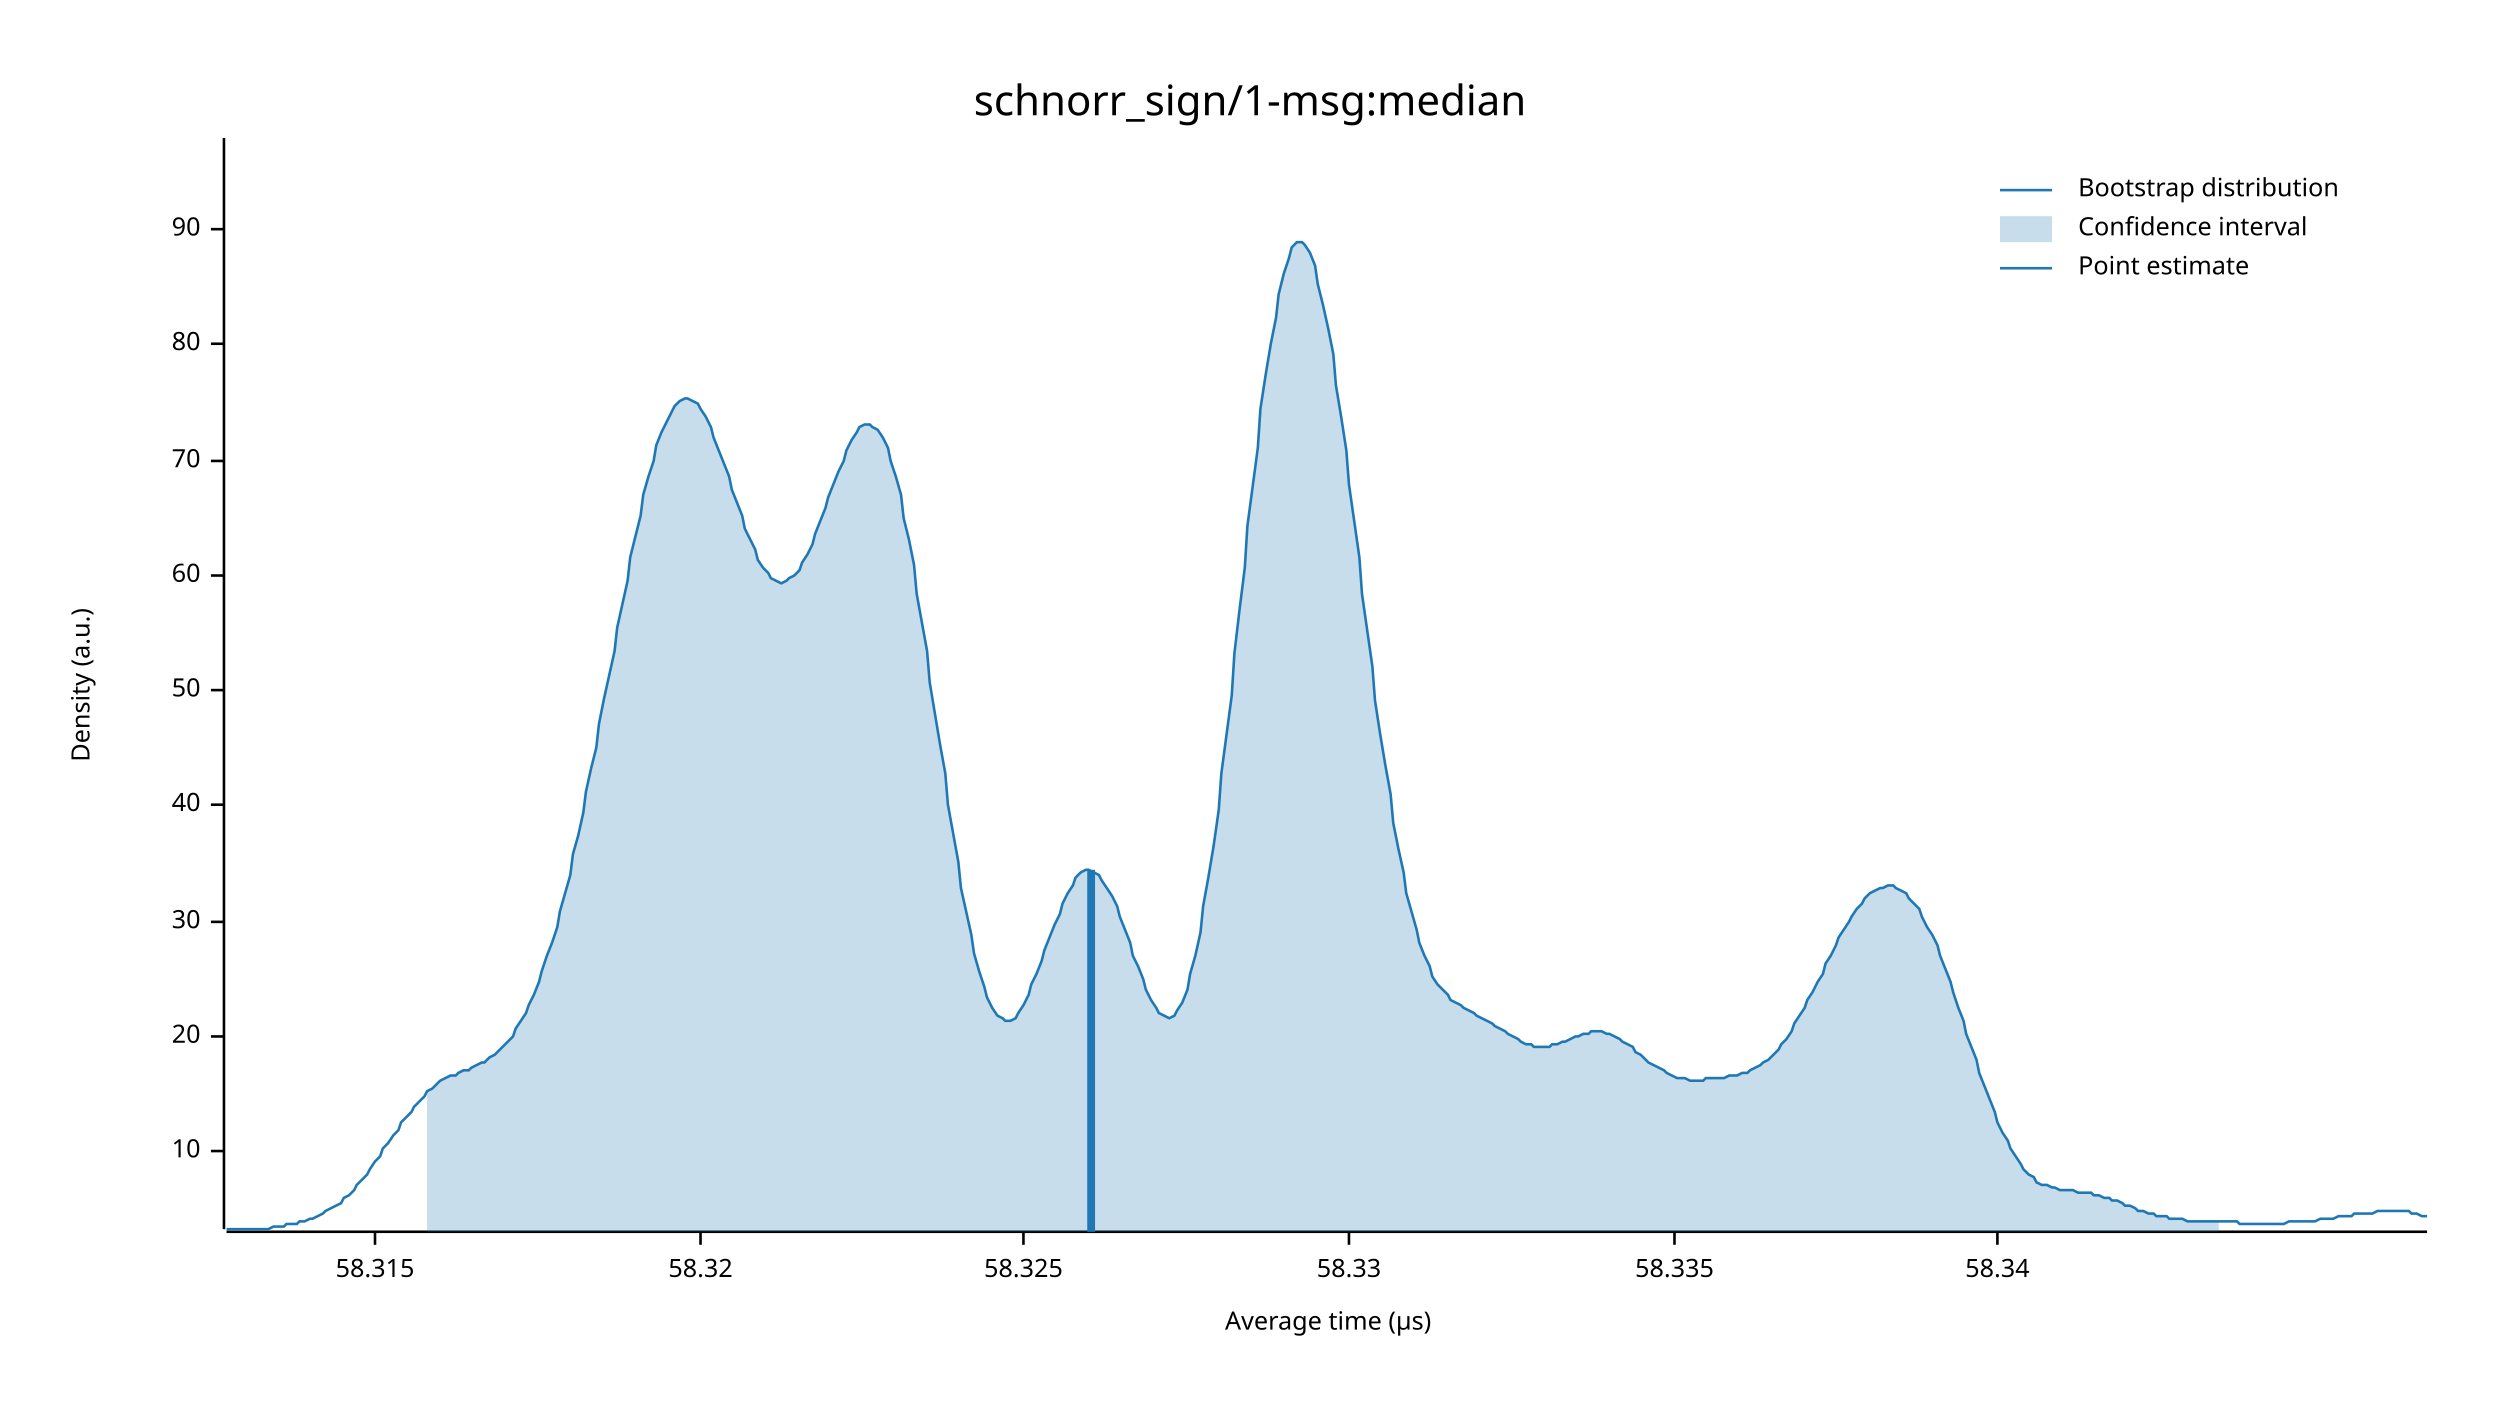
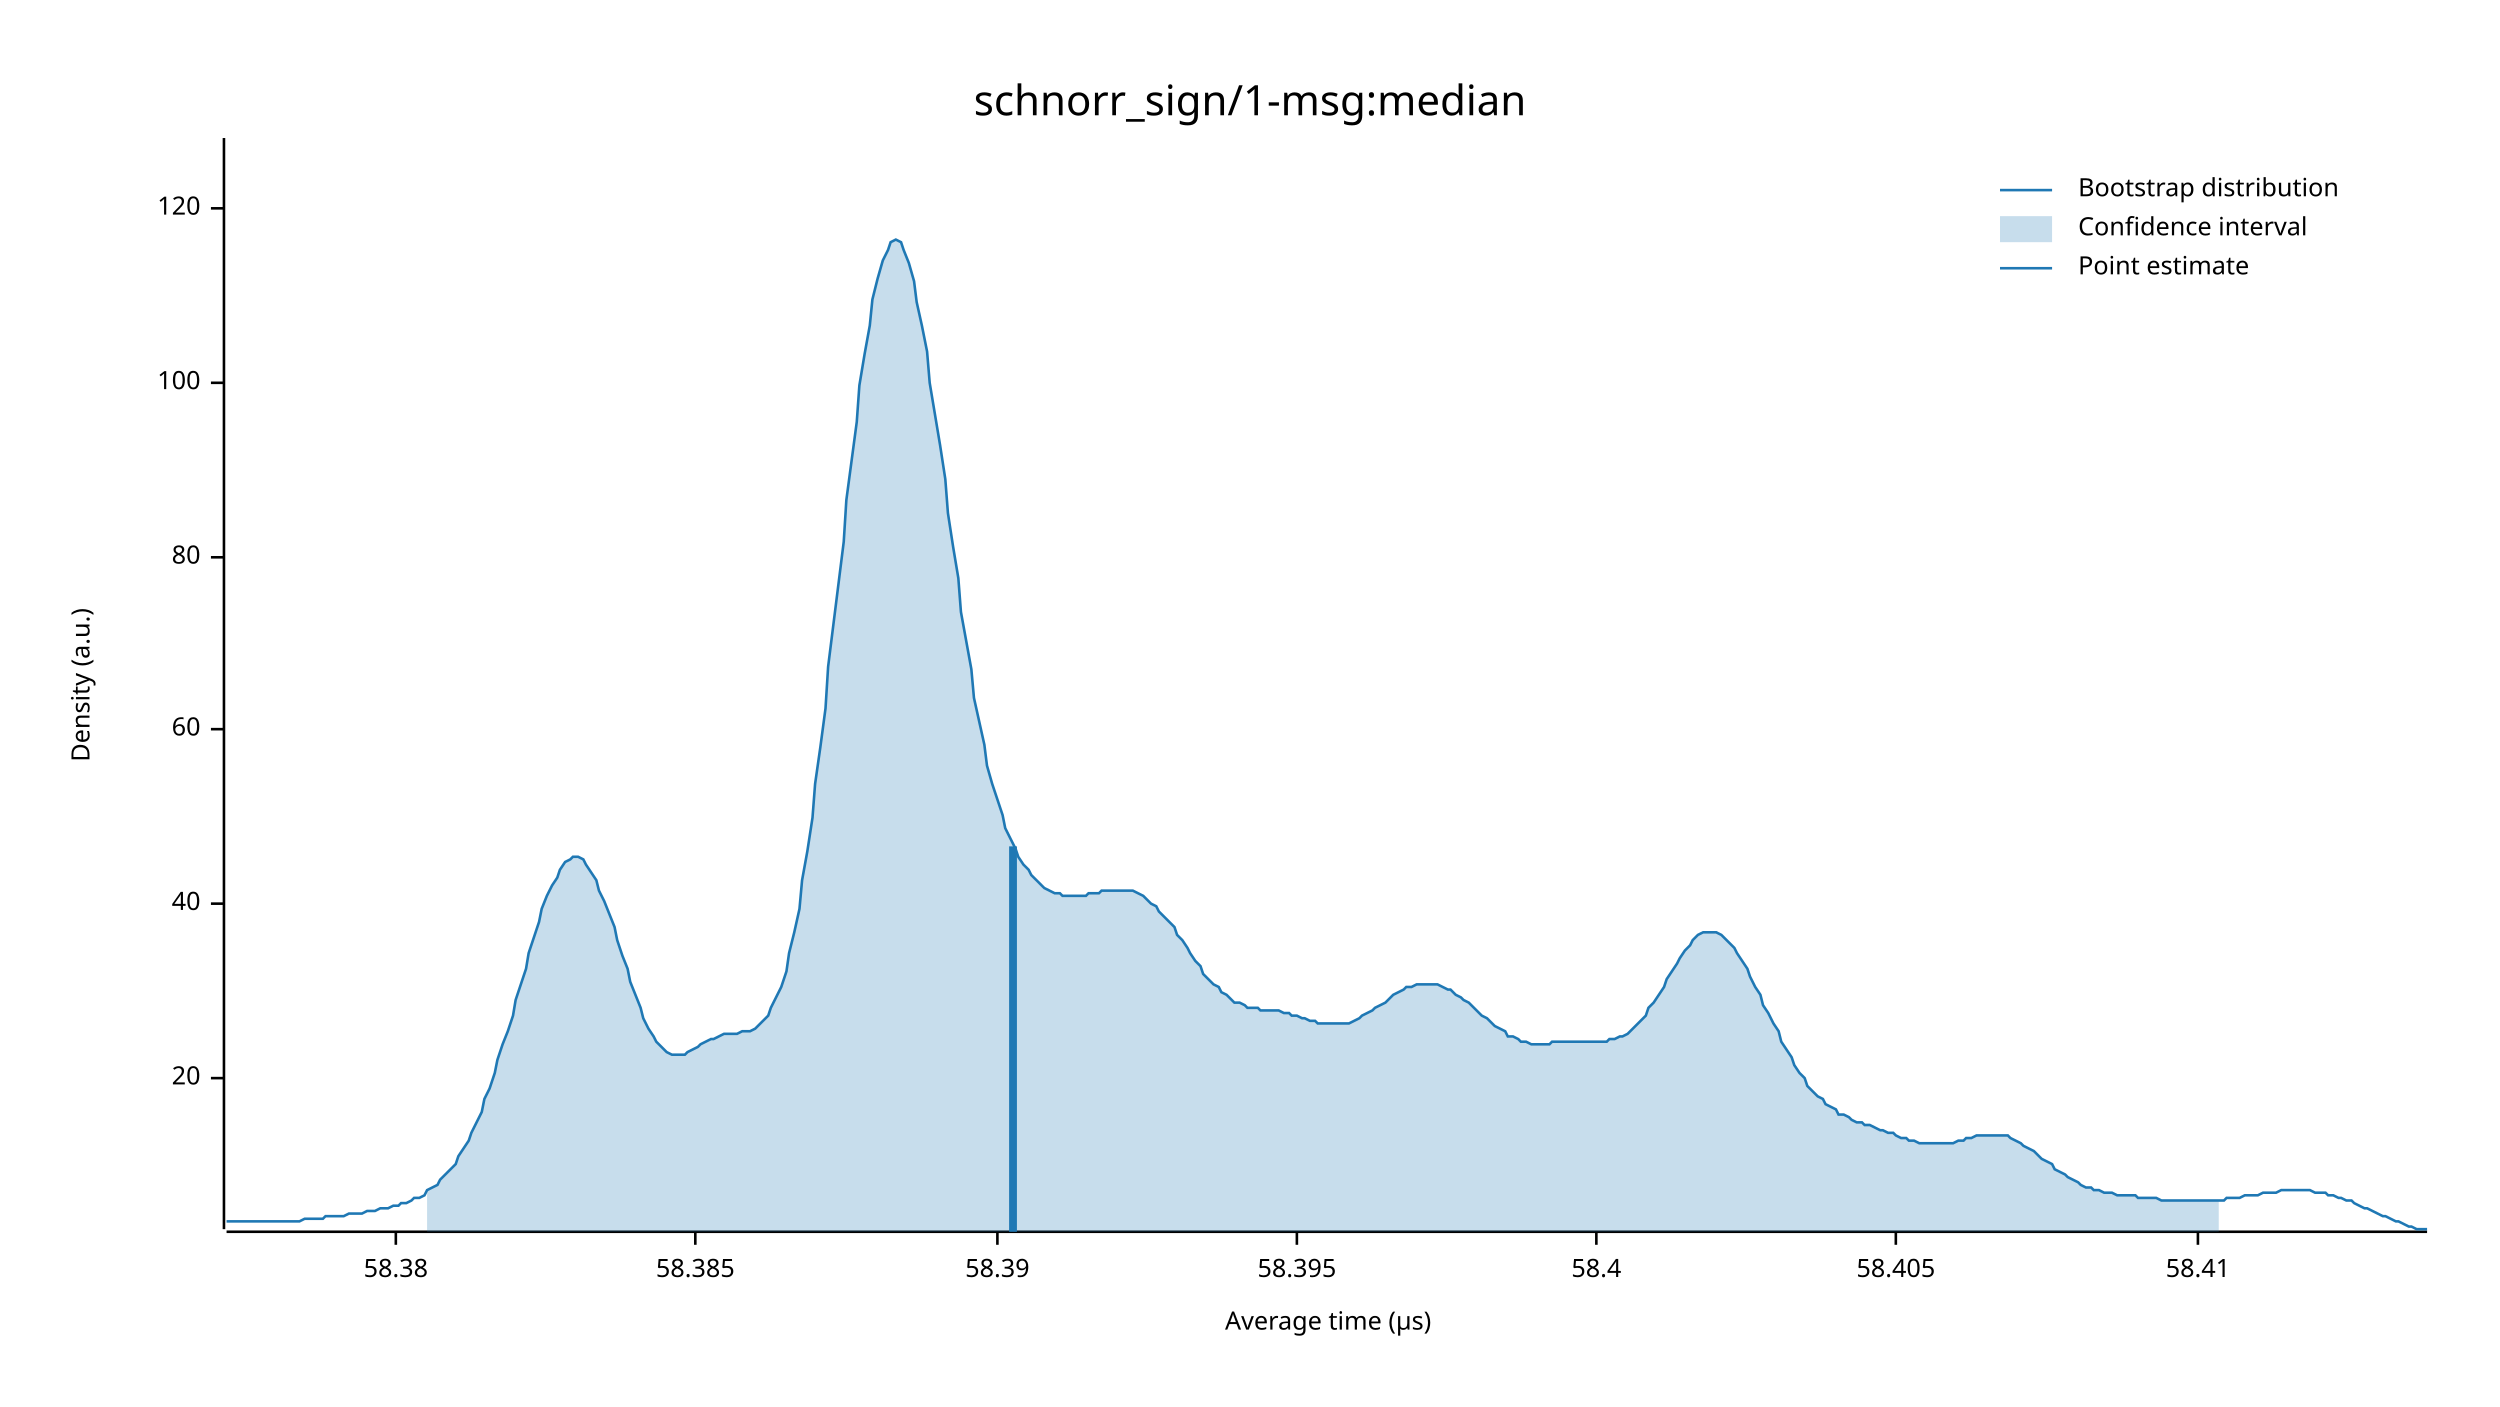
<svg xmlns="http://www.w3.org/2000/svg" width="960" height="540" viewBox="0 0 960 540">
  <text x="480" y="32" dy="0.76em" text-anchor="middle" font-family="sans-serif" font-size="16.129" opacity="1" fill="#000000">
schnorr_sign/1-msg:median
</text>
  <text x="27" y="263" dy="0.76em" text-anchor="middle" font-family="sans-serif" font-size="9.677" opacity="1" fill="#000000" transform="rotate(270, 27, 263)">
Density (a.u.)
</text>
  <text x="510" y="513" dy="-0.5ex" text-anchor="middle" font-family="sans-serif" font-size="9.677" opacity="1" fill="#000000">
Average time (µs)
</text>
  <polyline fill="none" opacity="1" stroke="#000000" stroke-width="1" points="86,53 86,472 " />
-   <text x="77" y="442" dy="0.5ex" text-anchor="end" font-family="sans-serif" font-size="9.677" opacity="1" fill="#000000">
- 10
- </text>
-   <polyline fill="none" opacity="1" stroke="#000000" stroke-width="1" points="81,442 86,442 " />
-   <text x="77" y="398" dy="0.5ex" text-anchor="end" font-family="sans-serif" font-size="9.677" opacity="1" fill="#000000">
+   <text x="77" y="414" dy="0.5ex" text-anchor="end" font-family="sans-serif" font-size="9.677" opacity="1" fill="#000000">
20
</text>
-   <polyline fill="none" opacity="1" stroke="#000000" stroke-width="1" points="81,398 86,398 " />
-   <text x="77" y="354" dy="0.5ex" text-anchor="end" font-family="sans-serif" font-size="9.677" opacity="1" fill="#000000">
- 30
- </text>
-   <polyline fill="none" opacity="1" stroke="#000000" stroke-width="1" points="81,354 86,354 " />
-   <text x="77" y="309" dy="0.5ex" text-anchor="end" font-family="sans-serif" font-size="9.677" opacity="1" fill="#000000">
+   <polyline fill="none" opacity="1" stroke="#000000" stroke-width="1" points="81,414 86,414 " />
+   <text x="77" y="347" dy="0.5ex" text-anchor="end" font-family="sans-serif" font-size="9.677" opacity="1" fill="#000000">
40
</text>
-   <polyline fill="none" opacity="1" stroke="#000000" stroke-width="1" points="81,309 86,309 " />
-   <text x="77" y="265" dy="0.5ex" text-anchor="end" font-family="sans-serif" font-size="9.677" opacity="1" fill="#000000">
- 50
- </text>
-   <polyline fill="none" opacity="1" stroke="#000000" stroke-width="1" points="81,265 86,265 " />
-   <text x="77" y="221" dy="0.5ex" text-anchor="end" font-family="sans-serif" font-size="9.677" opacity="1" fill="#000000">
+   <polyline fill="none" opacity="1" stroke="#000000" stroke-width="1" points="81,347 86,347 " />
+   <text x="77" y="280" dy="0.5ex" text-anchor="end" font-family="sans-serif" font-size="9.677" opacity="1" fill="#000000">
60
</text>
-   <polyline fill="none" opacity="1" stroke="#000000" stroke-width="1" points="81,221 86,221 " />
-   <text x="77" y="177" dy="0.5ex" text-anchor="end" font-family="sans-serif" font-size="9.677" opacity="1" fill="#000000">
- 70
- </text>
-   <polyline fill="none" opacity="1" stroke="#000000" stroke-width="1" points="81,177 86,177 " />
-   <text x="77" y="132" dy="0.5ex" text-anchor="end" font-family="sans-serif" font-size="9.677" opacity="1" fill="#000000">
+   <polyline fill="none" opacity="1" stroke="#000000" stroke-width="1" points="81,280 86,280 " />
+   <text x="77" y="214" dy="0.5ex" text-anchor="end" font-family="sans-serif" font-size="9.677" opacity="1" fill="#000000">
80
</text>
-   <polyline fill="none" opacity="1" stroke="#000000" stroke-width="1" points="81,132 86,132 " />
-   <text x="77" y="88" dy="0.5ex" text-anchor="end" font-family="sans-serif" font-size="9.677" opacity="1" fill="#000000">
- 90
+   <polyline fill="none" opacity="1" stroke="#000000" stroke-width="1" points="81,214 86,214 " />
+   <text x="77" y="147" dy="0.5ex" text-anchor="end" font-family="sans-serif" font-size="9.677" opacity="1" fill="#000000">
+ 100
</text>
-   <polyline fill="none" opacity="1" stroke="#000000" stroke-width="1" points="81,88 86,88 " />
+   <polyline fill="none" opacity="1" stroke="#000000" stroke-width="1" points="81,147 86,147 " />
+   <text x="77" y="80" dy="0.5ex" text-anchor="end" font-family="sans-serif" font-size="9.677" opacity="1" fill="#000000">
+ 120
+ </text>
+   <polyline fill="none" opacity="1" stroke="#000000" stroke-width="1" points="81,80 86,80 " />
  <polyline fill="none" opacity="1" stroke="#000000" stroke-width="1" points="87,473 932,473 " />
-   <text x="144" y="483" dy="0.76em" text-anchor="middle" font-family="sans-serif" font-size="9.677" opacity="1" fill="#000000">
- 58.315
+   <text x="152" y="483" dy="0.76em" text-anchor="middle" font-family="sans-serif" font-size="9.677" opacity="1" fill="#000000">
+ 58.38
</text>
-   <polyline fill="none" opacity="1" stroke="#000000" stroke-width="1" points="144,473 144,478 " />
-   <text x="269" y="483" dy="0.76em" text-anchor="middle" font-family="sans-serif" font-size="9.677" opacity="1" fill="#000000">
- 58.32
+   <polyline fill="none" opacity="1" stroke="#000000" stroke-width="1" points="152,473 152,478 " />
+   <text x="267" y="483" dy="0.76em" text-anchor="middle" font-family="sans-serif" font-size="9.677" opacity="1" fill="#000000">
+ 58.385
</text>
-   <polyline fill="none" opacity="1" stroke="#000000" stroke-width="1" points="269,473 269,478 " />
-   <text x="393" y="483" dy="0.76em" text-anchor="middle" font-family="sans-serif" font-size="9.677" opacity="1" fill="#000000">
- 58.325
+   <polyline fill="none" opacity="1" stroke="#000000" stroke-width="1" points="267,473 267,478 " />
+   <text x="383" y="483" dy="0.76em" text-anchor="middle" font-family="sans-serif" font-size="9.677" opacity="1" fill="#000000">
+ 58.39
</text>
-   <polyline fill="none" opacity="1" stroke="#000000" stroke-width="1" points="393,473 393,478 " />
-   <text x="518" y="483" dy="0.76em" text-anchor="middle" font-family="sans-serif" font-size="9.677" opacity="1" fill="#000000">
- 58.33
+   <polyline fill="none" opacity="1" stroke="#000000" stroke-width="1" points="383,473 383,478 " />
+   <text x="498" y="483" dy="0.76em" text-anchor="middle" font-family="sans-serif" font-size="9.677" opacity="1" fill="#000000">
+ 58.395
</text>
-   <polyline fill="none" opacity="1" stroke="#000000" stroke-width="1" points="518,473 518,478 " />
-   <text x="643" y="483" dy="0.76em" text-anchor="middle" font-family="sans-serif" font-size="9.677" opacity="1" fill="#000000">
- 58.335
+   <polyline fill="none" opacity="1" stroke="#000000" stroke-width="1" points="498,473 498,478 " />
+   <text x="613" y="483" dy="0.76em" text-anchor="middle" font-family="sans-serif" font-size="9.677" opacity="1" fill="#000000">
+ 58.4
</text>
-   <polyline fill="none" opacity="1" stroke="#000000" stroke-width="1" points="643,473 643,478 " />
-   <text x="767" y="483" dy="0.76em" text-anchor="middle" font-family="sans-serif" font-size="9.677" opacity="1" fill="#000000">
- 58.34
+   <polyline fill="none" opacity="1" stroke="#000000" stroke-width="1" points="613,473 613,478 " />
+   <text x="728" y="483" dy="0.76em" text-anchor="middle" font-family="sans-serif" font-size="9.677" opacity="1" fill="#000000">
+ 58.405
</text>
-   <polyline fill="none" opacity="1" stroke="#000000" stroke-width="1" points="767,473 767,478 " />
-   <polyline fill="none" opacity="1" stroke="#1F78B4" stroke-width="1" points="87,472 88,472 90,472 92,472 93,472 95,472 97,472 98,472 100,472 102,472 103,472 105,471 107,471 109,471 110,470 112,470 114,470 115,469 117,469 119,468 120,468 122,467 124,466 125,465 127,464 129,463 131,462 132,460 134,459 136,457 137,455 139,453 141,451 142,449 144,446 146,444 147,441 149,439 151,436 153,434 154,431 156,429 158,427 159,425 161,423 163,421 164,419 166,418 168,416 169,415 171,414 173,413 175,413 176,412 178,411 180,411 181,410 183,409 185,408 186,408 188,406 190,405 191,404 193,402 195,400 197,398 198,395 200,392 202,389 203,386 205,382 207,377 208,373 210,367 212,362 214,356 215,350 217,343 219,336 220,328 222,321 224,312 225,304 227,295 229,287 230,278 232,268 234,259 236,250 237,241 239,232 241,223 242,214 244,206 246,198 247,190 249,183 251,177 252,171 254,166 256,162 258,158 259,156 261,154 263,153 264,153 266,154 268,155 269,157 271,160 273,164 274,168 276,173 278,178 280,183 281,188 283,193 285,198 286,203 288,207 290,211 291,215 293,218 295,220 296,222 298,223 300,224 302,223 303,222 305,221 307,219 308,216 310,213 312,209 313,205 315,200 317,195 318,191 320,186 322,181 324,177 325,173 327,169 329,166 330,164 332,163 334,163 335,164 337,165 339,168 341,172 342,177 344,183 346,190 347,199 349,207 351,217 352,228 354,239 356,250 357,262 359,274 361,286 363,297 364,309 366,320 368,331 369,341 371,350 373,359 374,366 376,373 378,379 379,383 381,387 383,390 385,391 386,392 388,392 390,391 391,389 393,386 395,382 396,378 398,374 400,369 401,365 403,360 405,355 407,351 408,347 410,343 412,340 413,337 415,335 417,334 418,334 420,335 422,336 423,338 425,341 427,344 429,348 430,352 432,357 434,362 435,367 437,371 439,376 440,380 442,384 444,387 445,389 447,390 449,391 451,390 452,388 454,385 456,380 457,374 459,367 461,358 462,348 464,337 466,325 468,311 469,297 471,282 473,267 474,251 476,234 478,218 479,202 481,187 483,172 484,157 486,144 488,132 490,122 491,113 493,105 495,99 496,95 498,93 500,93 501,94 503,97 505,102 506,109 508,117 510,126 512,136 513,148 515,160 517,173 518,186 520,200 522,214 523,228 525,242 527,256 528,269 530,282 532,294 534,305 535,316 537,326 539,335 540,343 542,350 544,357 545,362 547,367 549,371 550,375 552,378 554,380 556,382 557,384 559,385 561,386 562,387 564,388 566,389 567,390 569,391 571,392 573,393 574,394 576,395 578,396 579,397 581,398 583,399 584,400 586,401 588,401 589,402 591,402 593,402 595,402 596,401 598,401 600,400 601,400 603,399 605,398 606,398 608,397 610,397 611,396 613,396 615,396 617,397 618,397 620,398 622,399 623,400 625,401 627,402 628,404 630,405 632,407 633,408 635,409 637,410 639,411 640,412 642,413 644,414 645,414 647,414 649,415 650,415 652,415 654,415 655,414 657,414 659,414 661,414 662,414 664,413 666,413 667,413 669,412 671,412 672,411 674,410 676,409 677,408 679,407 681,405 683,403 684,401 686,399 688,396 689,393 691,390 693,387 694,384 696,381 698,377 700,374 701,370 703,367 705,363 706,360 708,357 710,354 711,352 713,349 715,347 716,345 718,343 720,342 722,341 723,341 725,340 727,340 728,341 730,342 732,343 733,345 735,347 737,349 738,352 740,356 742,359 744,363 745,367 747,372 749,377 750,381 752,387 754,392 755,397 757,402 759,407 760,412 762,417 764,422 766,427 767,431 769,435 771,438 772,441 774,444 776,447 777,449 779,451 781,452 782,454 784,455 786,455 788,456 789,456 791,457 793,457 794,457 796,457 798,458 799,458 801,458 803,458 804,459 806,459 808,460 810,460 811,461 813,461 815,462 816,463 818,463 820,464 821,465 823,465 825,466 827,466 828,467 830,467 832,467 833,468 835,468 837,468 838,468 840,469 842,469 843,469 845,469 847,469 849,469 850,469 852,469 854,469 855,469 857,469 859,469 860,470 862,470 864,470 865,470 867,470 869,470 871,470 872,470 874,470 876,470 877,470 879,469 881,469 882,469 884,469 886,469 887,469 889,469 891,468 893,468 894,468 896,468 898,467 899,467 901,467 903,467 904,466 906,466 908,466 909,466 911,466 913,465 915,465 916,465 918,465 920,465 921,465 923,465 925,465 926,466 928,466 930,467 932,467 " />
-   <polygon opacity="0.25" fill="#1F78B4" points="164,419 166,418 168,416 169,415 171,414 173,413 175,413 176,412 178,411 180,411 181,410 183,409 185,408 186,408 188,406 190,405 191,404 193,402 195,400 197,398 198,395 200,392 202,389 203,386 205,382 207,377 208,373 210,367 212,362 214,356 215,350 217,343 219,336 220,328 222,321 224,312 225,304 227,295 229,287 230,278 232,268 234,259 236,250 237,241 239,232 241,223 242,214 244,206 246,198 247,190 249,183 251,177 252,171 254,166 256,162 258,158 259,156 261,154 263,153 264,153 266,154 268,155 269,157 271,160 273,164 274,168 276,173 278,178 280,183 281,188 283,193 285,198 286,203 288,207 290,211 291,215 293,218 295,220 296,222 298,223 300,224 302,223 303,222 305,221 307,219 308,216 310,213 312,209 313,205 315,200 317,195 318,191 320,186 322,181 324,177 325,173 327,169 329,166 330,164 332,163 334,163 335,164 337,165 339,168 341,172 342,177 344,183 346,190 347,199 349,207 351,217 352,228 354,239 356,250 357,262 359,274 361,286 363,297 364,309 366,320 368,331 369,341 371,350 373,359 374,366 376,373 378,379 379,383 381,387 383,390 385,391 386,392 388,392 390,391 391,389 393,386 395,382 396,378 398,374 400,369 401,365 403,360 405,355 407,351 408,347 410,343 412,340 413,337 415,335 417,334 418,334 420,335 422,336 423,338 425,341 427,344 429,348 430,352 432,357 434,362 435,367 437,371 439,376 440,380 442,384 444,387 445,389 447,390 449,391 451,390 452,388 454,385 456,380 457,374 459,367 461,358 462,348 464,337 466,325 468,311 469,297 471,282 473,267 474,251 476,234 478,218 479,202 481,187 483,172 484,157 486,144 488,132 490,122 491,113 493,105 495,99 496,95 498,93 500,93 501,94 503,97 505,102 506,109 508,117 510,126 512,136 513,148 515,160 517,173 518,186 520,200 522,214 523,228 525,242 527,256 528,269 530,282 532,294 534,305 535,316 537,326 539,335 540,343 542,350 544,357 545,362 547,367 549,371 550,375 552,378 554,380 556,382 557,384 559,385 561,386 562,387 564,388 566,389 567,390 569,391 571,392 573,393 574,394 576,395 578,396 579,397 581,398 583,399 584,400 586,401 588,401 589,402 591,402 593,402 595,402 596,401 598,401 600,400 601,400 603,399 605,398 606,398 608,397 610,397 611,396 613,396 615,396 617,397 618,397 620,398 622,399 623,400 625,401 627,402 628,404 630,405 632,407 633,408 635,409 637,410 639,411 640,412 642,413 644,414 645,414 647,414 649,415 650,415 652,415 654,415 655,414 657,414 659,414 661,414 662,414 664,413 666,413 667,413 669,412 671,412 672,411 674,410 676,409 677,408 679,407 681,405 683,403 684,401 686,399 688,396 689,393 691,390 693,387 694,384 696,381 698,377 700,374 701,370 703,367 705,363 706,360 708,357 710,354 711,352 713,349 715,347 716,345 718,343 720,342 722,341 723,341 725,340 727,340 728,341 730,342 732,343 733,345 735,347 737,349 738,352 740,356 742,359 744,363 745,367 747,372 749,377 750,381 752,387 754,392 755,397 757,402 759,407 760,412 762,417 764,422 766,427 767,431 769,435 771,438 772,441 774,444 776,447 777,449 779,451 781,452 782,454 784,455 786,455 788,456 789,456 791,457 793,457 794,457 796,457 798,458 799,458 801,458 803,458 804,459 806,459 808,460 810,460 811,461 813,461 815,462 816,463 818,463 820,464 821,465 823,465 825,466 827,466 828,467 830,467 832,467 833,468 835,468 837,468 838,468 840,469 842,469 843,469 845,469 847,469 849,469 850,469 852,469 852,473 164,473 " />
-   <polyline fill="none" opacity="1" stroke="#1F78B4" stroke-width="3" points="419,473 419,334 " />
+   <polyline fill="none" opacity="1" stroke="#000000" stroke-width="1" points="728,473 728,478 " />
+   <text x="844" y="483" dy="0.76em" text-anchor="middle" font-family="sans-serif" font-size="9.677" opacity="1" fill="#000000">
+ 58.41
+ </text>
+   <polyline fill="none" opacity="1" stroke="#000000" stroke-width="1" points="844,473 844,478 " />
+   <polyline fill="none" opacity="1" stroke="#1F78B4" stroke-width="1" points="87,469 88,469 90,469 92,469 93,469 95,469 97,469 98,469 100,469 102,469 103,469 105,469 107,469 109,469 110,469 112,469 114,469 115,469 117,468 119,468 120,468 122,468 124,468 125,467 127,467 129,467 131,467 132,467 134,466 136,466 137,466 139,466 141,465 142,465 144,465 146,464 147,464 149,464 151,463 153,463 154,462 156,462 158,461 159,460 161,460 163,459 164,457 166,456 168,455 169,453 171,451 173,449 175,447 176,444 178,441 180,438 181,435 183,431 185,427 186,422 188,418 190,412 191,407 193,401 195,396 197,390 198,384 200,378 202,372 203,366 205,360 207,354 208,349 210,344 212,340 214,337 215,334 217,331 219,330 220,329 222,329 224,330 225,332 227,335 229,338 230,342 232,346 234,351 236,356 237,361 239,367 241,372 242,377 244,382 246,387 247,391 249,395 251,398 252,400 254,402 256,404 258,405 259,405 261,405 263,405 264,404 266,403 268,402 269,401 271,400 273,399 274,399 276,398 278,397 280,397 281,397 283,397 285,396 286,396 288,396 290,395 291,394 293,392 295,390 296,387 298,383 300,379 302,373 303,366 305,358 307,349 308,338 310,327 312,314 313,301 315,287 317,272 318,256 320,240 322,224 324,208 325,192 327,177 329,162 330,148 332,136 334,125 335,115 337,107 339,100 341,96 342,93 344,92 346,93 347,96 349,101 351,108 352,116 354,125 356,135 357,147 359,159 361,171 363,184 364,197 366,210 368,222 369,235 371,246 373,257 374,268 376,277 378,286 379,294 381,301 383,307 385,313 386,318 388,322 390,326 391,329 393,332 395,334 396,336 398,338 400,340 401,341 403,342 405,343 407,343 408,344 410,344 412,344 413,344 415,344 417,344 418,343 420,343 422,343 423,342 425,342 427,342 429,342 430,342 432,342 434,342 435,342 437,343 439,344 440,345 442,347 444,348 445,350 447,352 449,354 451,356 452,359 454,361 456,364 457,366 459,369 461,371 462,374 464,376 466,378 468,379 469,381 471,382 473,384 474,385 476,385 478,386 479,387 481,387 483,387 484,388 486,388 488,388 490,388 491,388 493,389 495,389 496,390 498,390 500,391 501,391 503,392 505,392 506,393 508,393 510,393 512,393 513,393 515,393 517,393 518,393 520,392 522,391 523,390 525,389 527,388 528,387 530,386 532,385 534,383 535,382 537,381 539,380 540,379 542,379 544,378 545,378 547,378 549,378 550,378 552,378 554,379 556,380 557,380 559,382 561,383 562,384 564,385 566,387 567,388 569,390 571,391 573,393 574,394 576,395 578,396 579,398 581,398 583,399 584,400 586,400 588,401 589,401 591,401 593,401 595,401 596,400 598,400 600,400 601,400 603,400 605,400 606,400 608,400 610,400 611,400 613,400 615,400 617,400 618,399 620,399 622,398 623,398 625,397 627,395 628,394 630,392 632,390 633,387 635,385 637,382 639,379 640,376 642,373 644,370 645,368 647,365 649,363 650,361 652,359 654,358 655,358 657,358 659,358 661,359 662,360 664,362 666,364 667,366 669,369 671,372 672,375 674,379 676,382 677,386 679,389 681,393 683,396 684,400 686,403 688,406 689,409 691,412 693,414 694,417 696,419 698,421 700,422 701,424 703,425 705,426 706,428 708,428 710,429 711,430 713,431 715,431 716,432 718,432 720,433 722,434 723,434 725,435 727,435 728,436 730,437 732,437 733,438 735,438 737,439 738,439 740,439 742,439 744,439 745,439 747,439 749,439 750,439 752,438 754,438 755,437 757,437 759,436 760,436 762,436 764,436 766,436 767,436 769,436 771,436 772,437 774,438 776,439 777,440 779,441 781,442 782,443 784,445 786,446 788,447 789,449 791,450 793,451 794,452 796,453 798,454 799,455 801,456 803,456 804,457 806,457 808,458 810,458 811,458 813,459 815,459 816,459 818,459 820,459 821,460 823,460 825,460 827,460 828,460 830,461 832,461 833,461 835,461 837,461 838,461 840,461 842,461 843,461 845,461 847,461 849,461 850,461 852,461 854,461 855,460 857,460 859,460 860,460 862,459 864,459 865,459 867,459 869,458 871,458 872,458 874,458 876,457 877,457 879,457 881,457 882,457 884,457 886,457 887,457 889,458 891,458 893,458 894,459 896,459 898,460 899,460 901,461 903,461 904,462 906,463 908,464 909,464 911,465 913,466 915,467 916,467 918,468 920,469 921,469 923,470 925,471 926,471 928,472 930,472 932,472 " />
+   <polygon opacity="0.25" fill="#1F78B4" points="164,457 166,456 168,455 169,453 171,451 173,449 175,447 176,444 178,441 180,438 181,435 183,431 185,427 186,422 188,418 190,412 191,407 193,401 195,396 197,390 198,384 200,378 202,372 203,366 205,360 207,354 208,349 210,344 212,340 214,337 215,334 217,331 219,330 220,329 222,329 224,330 225,332 227,335 229,338 230,342 232,346 234,351 236,356 237,361 239,367 241,372 242,377 244,382 246,387 247,391 249,395 251,398 252,400 254,402 256,404 258,405 259,405 261,405 263,405 264,404 266,403 268,402 269,401 271,400 273,399 274,399 276,398 278,397 280,397 281,397 283,397 285,396 286,396 288,396 290,395 291,394 293,392 295,390 296,387 298,383 300,379 302,373 303,366 305,358 307,349 308,338 310,327 312,314 313,301 315,287 317,272 318,256 320,240 322,224 324,208 325,192 327,177 329,162 330,148 332,136 334,125 335,115 337,107 339,100 341,96 342,93 344,92 346,93 347,96 349,101 351,108 352,116 354,125 356,135 357,147 359,159 361,171 363,184 364,197 366,210 368,222 369,235 371,246 373,257 374,268 376,277 378,286 379,294 381,301 383,307 385,313 386,318 388,322 390,326 391,329 393,332 395,334 396,336 398,338 400,340 401,341 403,342 405,343 407,343 408,344 410,344 412,344 413,344 415,344 417,344 418,343 420,343 422,343 423,342 425,342 427,342 429,342 430,342 432,342 434,342 435,342 437,343 439,344 440,345 442,347 444,348 445,350 447,352 449,354 451,356 452,359 454,361 456,364 457,366 459,369 461,371 462,374 464,376 466,378 468,379 469,381 471,382 473,384 474,385 476,385 478,386 479,387 481,387 483,387 484,388 486,388 488,388 490,388 491,388 493,389 495,389 496,390 498,390 500,391 501,391 503,392 505,392 506,393 508,393 510,393 512,393 513,393 515,393 517,393 518,393 520,392 522,391 523,390 525,389 527,388 528,387 530,386 532,385 534,383 535,382 537,381 539,380 540,379 542,379 544,378 545,378 547,378 549,378 550,378 552,378 554,379 556,380 557,380 559,382 561,383 562,384 564,385 566,387 567,388 569,390 571,391 573,393 574,394 576,395 578,396 579,398 581,398 583,399 584,400 586,400 588,401 589,401 591,401 593,401 595,401 596,400 598,400 600,400 601,400 603,400 605,400 606,400 608,400 610,400 611,400 613,400 615,400 617,400 618,399 620,399 622,398 623,398 625,397 627,395 628,394 630,392 632,390 633,387 635,385 637,382 639,379 640,376 642,373 644,370 645,368 647,365 649,363 650,361 652,359 654,358 655,358 657,358 659,358 661,359 662,360 664,362 666,364 667,366 669,369 671,372 672,375 674,379 676,382 677,386 679,389 681,393 683,396 684,400 686,403 688,406 689,409 691,412 693,414 694,417 696,419 698,421 700,422 701,424 703,425 705,426 706,428 708,428 710,429 711,430 713,431 715,431 716,432 718,432 720,433 722,434 723,434 725,435 727,435 728,436 730,437 732,437 733,438 735,438 737,439 738,439 740,439 742,439 744,439 745,439 747,439 749,439 750,439 752,438 754,438 755,437 757,437 759,436 760,436 762,436 764,436 766,436 767,436 769,436 771,436 772,437 774,438 776,439 777,440 779,441 781,442 782,443 784,445 786,446 788,447 789,449 791,450 793,451 794,452 796,453 798,454 799,455 801,456 803,456 804,457 806,457 808,458 810,458 811,458 813,459 815,459 816,459 818,459 820,459 821,460 823,460 825,460 827,460 828,460 830,461 832,461 833,461 835,461 837,461 838,461 840,461 842,461 843,461 845,461 847,461 849,461 850,461 852,461 852,473 164,473 " />
+   <polyline fill="none" opacity="1" stroke="#1F78B4" stroke-width="3" points="389,473 389,325 " />
  <text x="798" y="68" dy="0.76em" text-anchor="start" font-family="sans-serif" font-size="9.677" opacity="1" fill="#000000">
Bootstrap distribution
</text>
  <text x="798" y="83" dy="0.76em" text-anchor="start" font-family="sans-serif" font-size="9.677" opacity="1" fill="#000000">
Confidence interval
</text>
  <text x="798" y="98" dy="0.76em" text-anchor="start" font-family="sans-serif" font-size="9.677" opacity="1" fill="#000000">
Point estimate
</text>
  <polyline fill="none" opacity="1" stroke="#1F78B4" stroke-width="1" points="768,73 788,73 " />
  <rect x="768" y="83" width="20" height="10" opacity="0.25" fill="#1F78B4" stroke="none" />
  <polyline fill="none" opacity="1" stroke="#1F78B4" stroke-width="1" points="768,103 788,103 " />
</svg>
